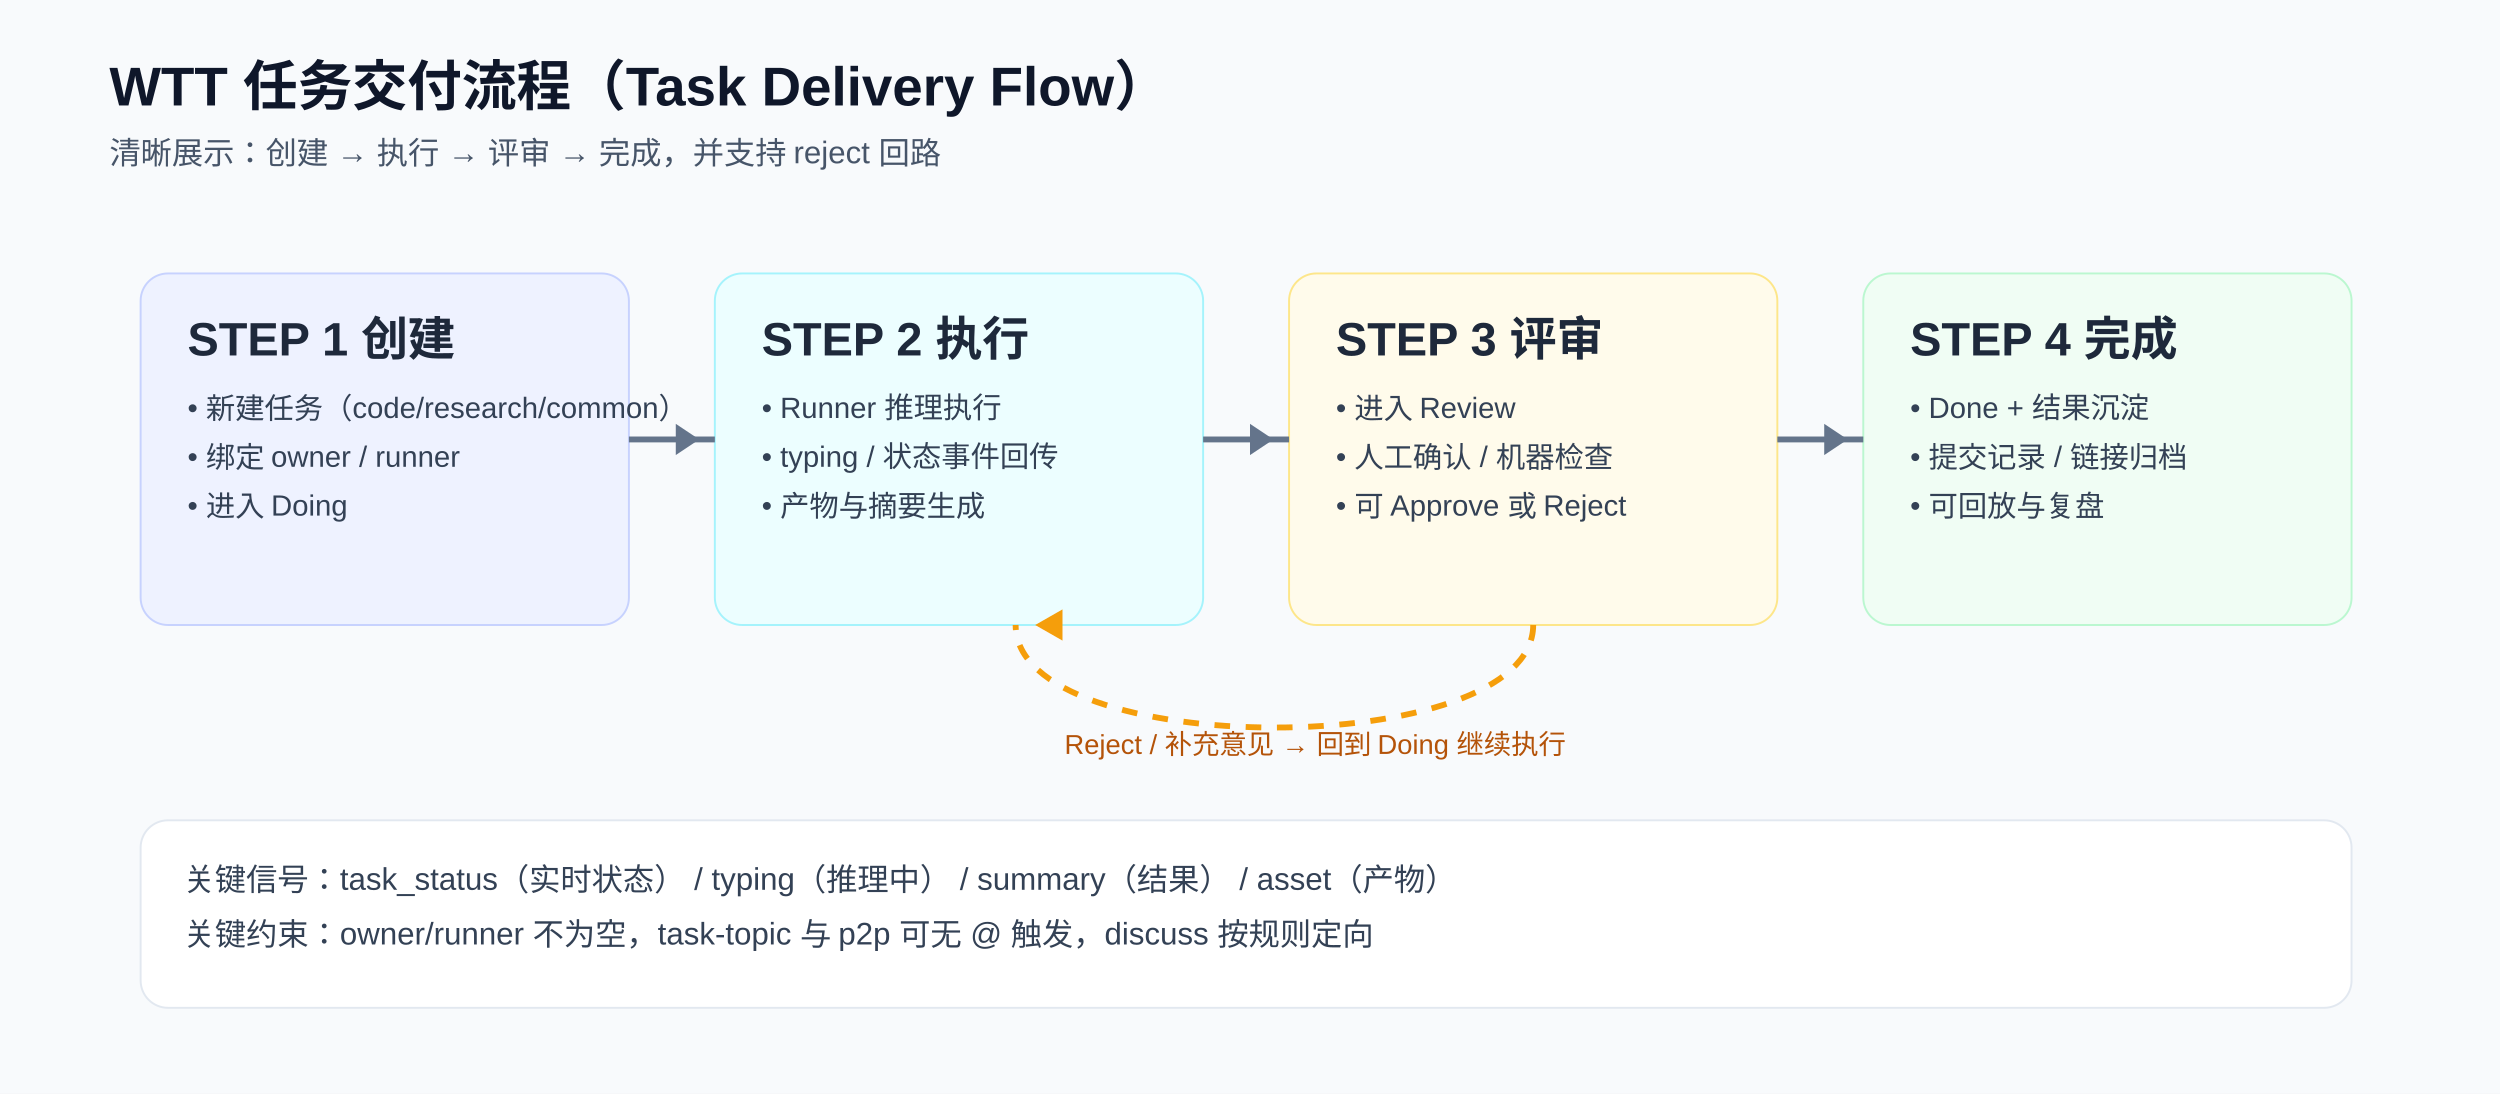
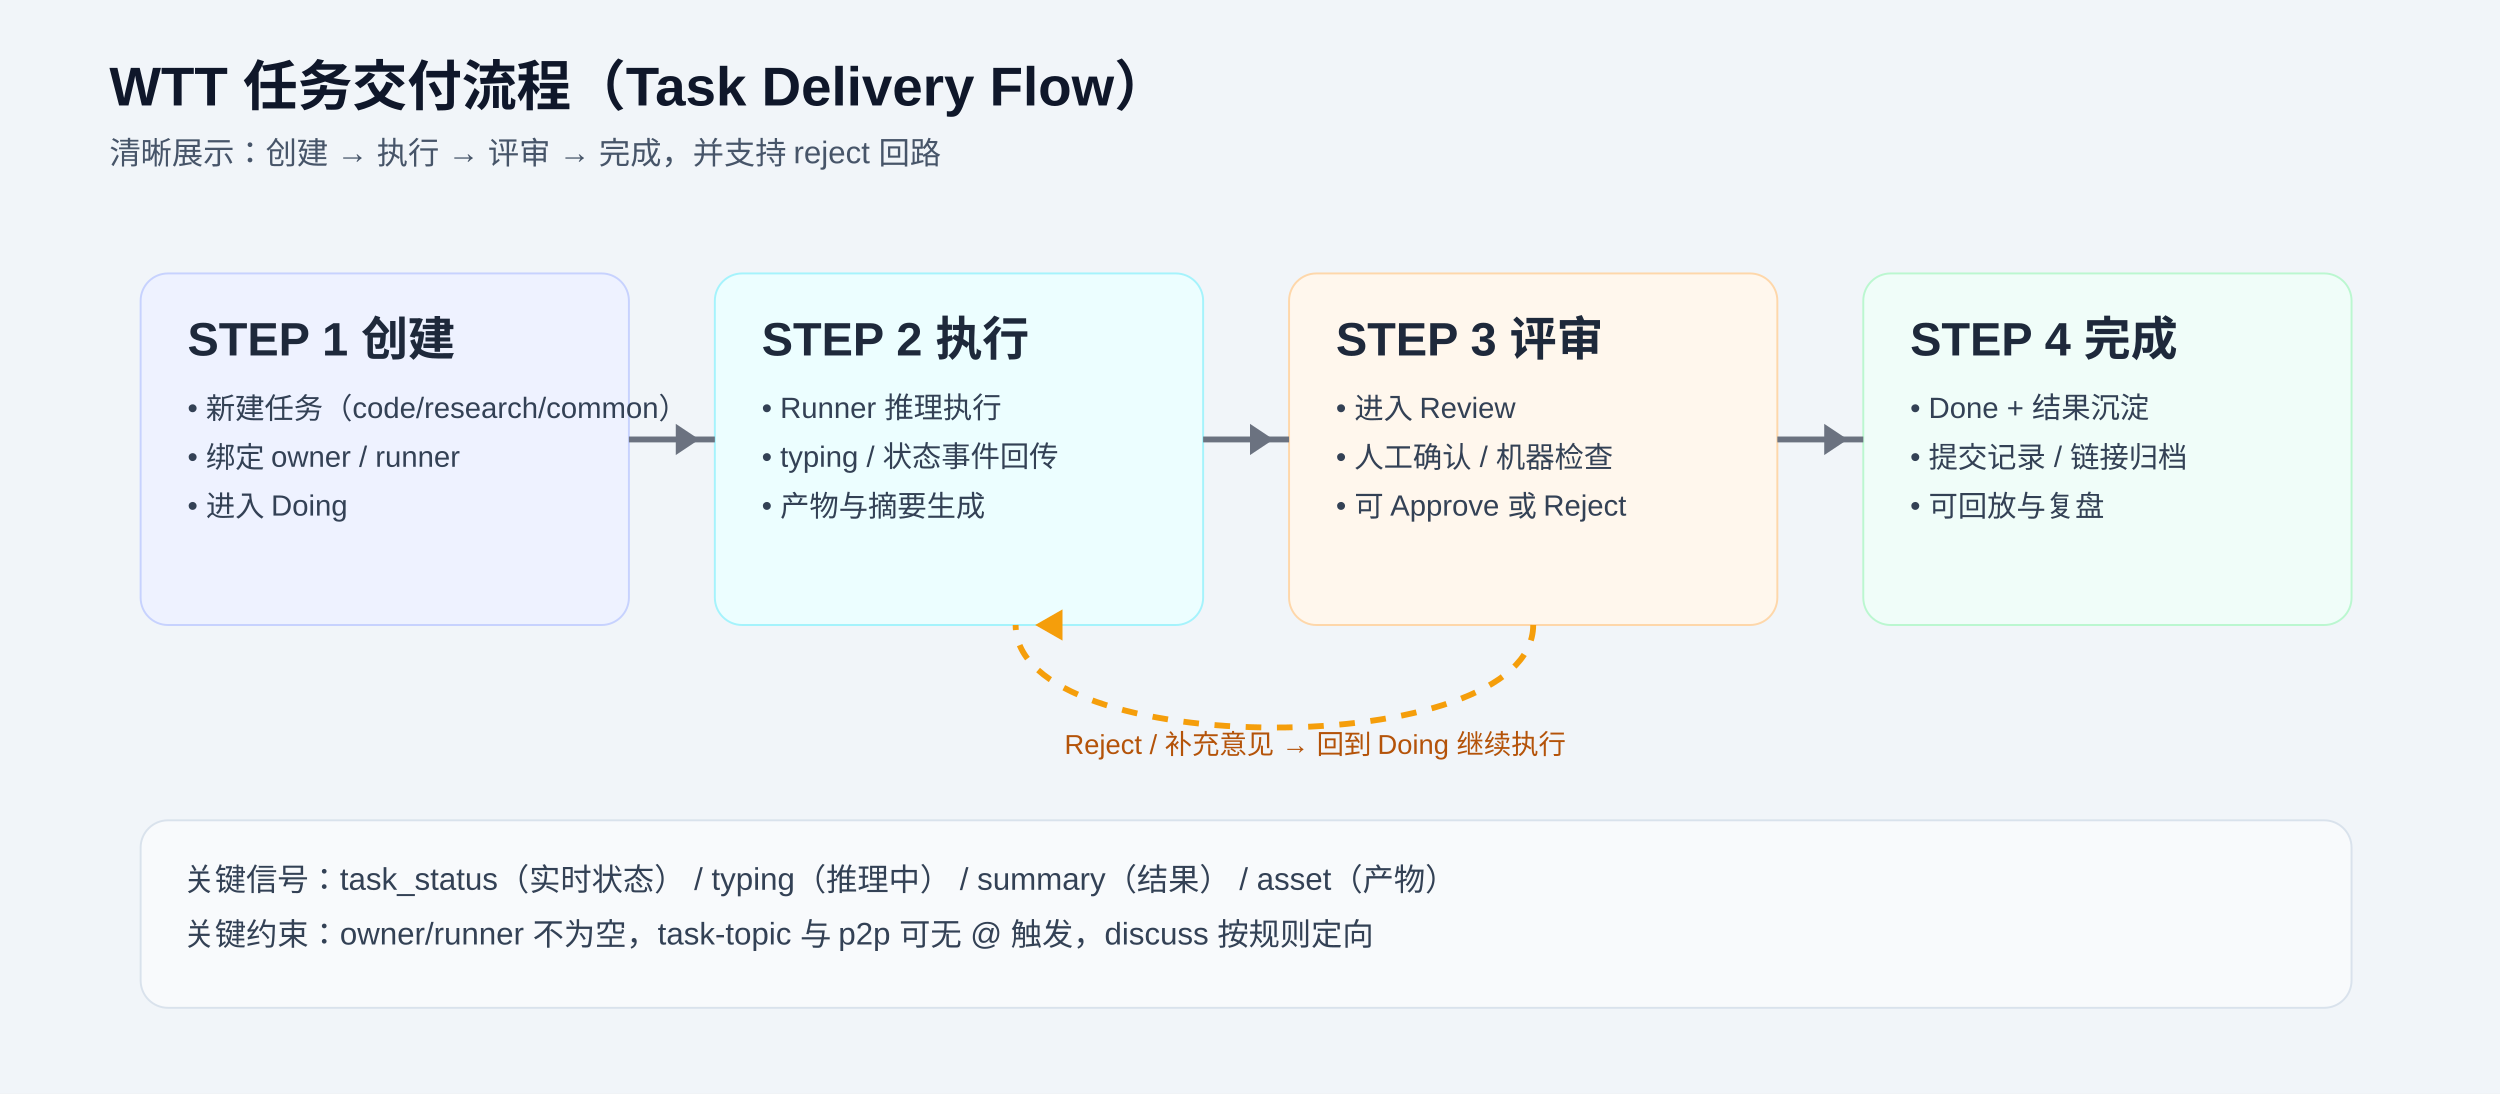
<svg xmlns="http://www.w3.org/2000/svg" width="1280" height="560" viewBox="0 0 1280 560" fill="none">
-   <rect width="1280" height="560" fill="#F8FAFC" />
+   <rect width="1280" height="560" fill="#F1F5F9" />
  <text x="56" y="54" font-size="28" font-family="Arial, Helvetica, sans-serif" fill="#0F172A" font-weight="700">WTT 任务交付流程（Task Delivery Flow）</text>
  <text x="56" y="84" font-size="16" font-family="Arial, Helvetica, sans-serif" fill="#475569">清晰展示：创建 → 执行 → 评审 → 完成，并支持 reject 回路</text>
  <rect x="72" y="140" width="250" height="180" rx="14" fill="#EEF2FF" stroke="#C7D2FE" />
  <text x="96" y="182" font-size="24" font-family="Arial, Helvetica, sans-serif" fill="#1E293B" font-weight="700">STEP 1 创建</text>
  <text x="96" y="214" font-size="15" font-family="Arial, Helvetica, sans-serif" fill="#334155">• 新建任务（code/research/common）</text>
  <text x="96" y="239" font-size="15" font-family="Arial, Helvetica, sans-serif" fill="#334155">• 绑定 owner / runner</text>
  <text x="96" y="264" font-size="15" font-family="Arial, Helvetica, sans-serif" fill="#334155">• 进入 Doing</text>
  <rect x="366" y="140" width="250" height="180" rx="14" fill="#ECFEFF" stroke="#A5F3FC" />
  <text x="390" y="182" font-size="24" font-family="Arial, Helvetica, sans-serif" fill="#1E293B" font-weight="700">STEP 2 执行</text>
  <text x="390" y="214" font-size="15" font-family="Arial, Helvetica, sans-serif" fill="#334155">• Runner 推理执行</text>
  <text x="390" y="239" font-size="15" font-family="Arial, Helvetica, sans-serif" fill="#334155">• typing / 状态事件回传</text>
  <text x="390" y="264" font-size="15" font-family="Arial, Helvetica, sans-serif" fill="#334155">• 产物与摘要生成</text>
-   <rect x="660" y="140" width="250" height="180" rx="14" fill="#FFFBEB" stroke="#FDE68A" />
+   <rect x="660" y="140" width="250" height="180" rx="14" fill="#FFF7ED" stroke="#FED7AA" />
  <text x="684" y="182" font-size="24" font-family="Arial, Helvetica, sans-serif" fill="#1E293B" font-weight="700">STEP 3 评审</text>
  <text x="684" y="214" font-size="15" font-family="Arial, Helvetica, sans-serif" fill="#334155">• 进入 Review</text>
  <text x="684" y="239" font-size="15" font-family="Arial, Helvetica, sans-serif" fill="#334155">• 人工确认 / 机器检查</text>
  <text x="684" y="264" font-size="15" font-family="Arial, Helvetica, sans-serif" fill="#334155">• 可 Approve 或 Reject</text>
-   <rect x="954" y="140" width="250" height="180" rx="14" fill="#F0FDF4" stroke="#BBF7D0" />
+   <rect x="954" y="140" width="250" height="180" rx="14" fill="#F0FDF9" stroke="#BBF7D0" />
  <text x="978" y="182" font-size="24" font-family="Arial, Helvetica, sans-serif" fill="#1E293B" font-weight="700">STEP 4 完成</text>
  <text x="978" y="214" font-size="15" font-family="Arial, Helvetica, sans-serif" fill="#334155">• Done + 结果沉淀</text>
  <text x="978" y="239" font-size="15" font-family="Arial, Helvetica, sans-serif" fill="#334155">• 提交记录 / 链接归档</text>
  <text x="978" y="264" font-size="15" font-family="Arial, Helvetica, sans-serif" fill="#334155">• 可回放与复盘</text>
-   <path d="M322 225H366" stroke="#64748B" stroke-width="3" />
-   <path d="M616 225H660" stroke="#64748B" stroke-width="3" />
-   <path d="M910 225H954" stroke="#64748B" stroke-width="3" />
-   <path d="M358 225L346 217V233L358 225Z" fill="#64748B" />
-   <path d="M652 225L640 217V233L652 225Z" fill="#64748B" />
-   <path d="M946 225L934 217V233L946 225Z" fill="#64748B" />
+   <path d="M322 225H366" stroke="#6B7280" stroke-width="3" />
+   <path d="M616 225H660" stroke="#6B7280" stroke-width="3" />
+   <path d="M910 225H954" stroke="#6B7280" stroke-width="3" />
+   <path d="M358 225L346 217V233L358 225Z" fill="#6B7280" />
+   <path d="M652 225L640 217V233L652 225Z" fill="#6B7280" />
+   <path d="M946 225L934 217V233L946 225Z" fill="#6B7280" />
  <path d="M785 320C785 390 520 390 520 320" stroke="#F59E0B" stroke-width="3" stroke-dasharray="8 8" />
  <path d="M530 320L544 312V328L530 320Z" fill="#F59E0B" />
  <text x="545" y="386" font-size="14" font-family="Arial, Helvetica, sans-serif" fill="#B45309">Reject / 补充意见 → 回到 Doing 继续执行</text>
-   <rect x="72" y="420" width="1132" height="96" rx="14" fill="#FFFFFF" stroke="#E2E8F0" />
+   <rect x="72" y="420" width="1132" height="96" rx="14" fill="#F8FAFC" stroke="#D9E2EC" />
  <text x="94" y="456" font-size="16" font-family="Arial, Helvetica, sans-serif" fill="#334155">关键信号：task_status（实时状态） / typing（推理中） / summary（结果） / asset（产物）</text>
  <text x="94" y="484" font-size="16" font-family="Arial, Helvetica, sans-serif" fill="#334155">关键约束：owner/runner 不为空，task-topic 与 p2p 可无 @ 触发，discuss 按规则定向</text>
</svg>
